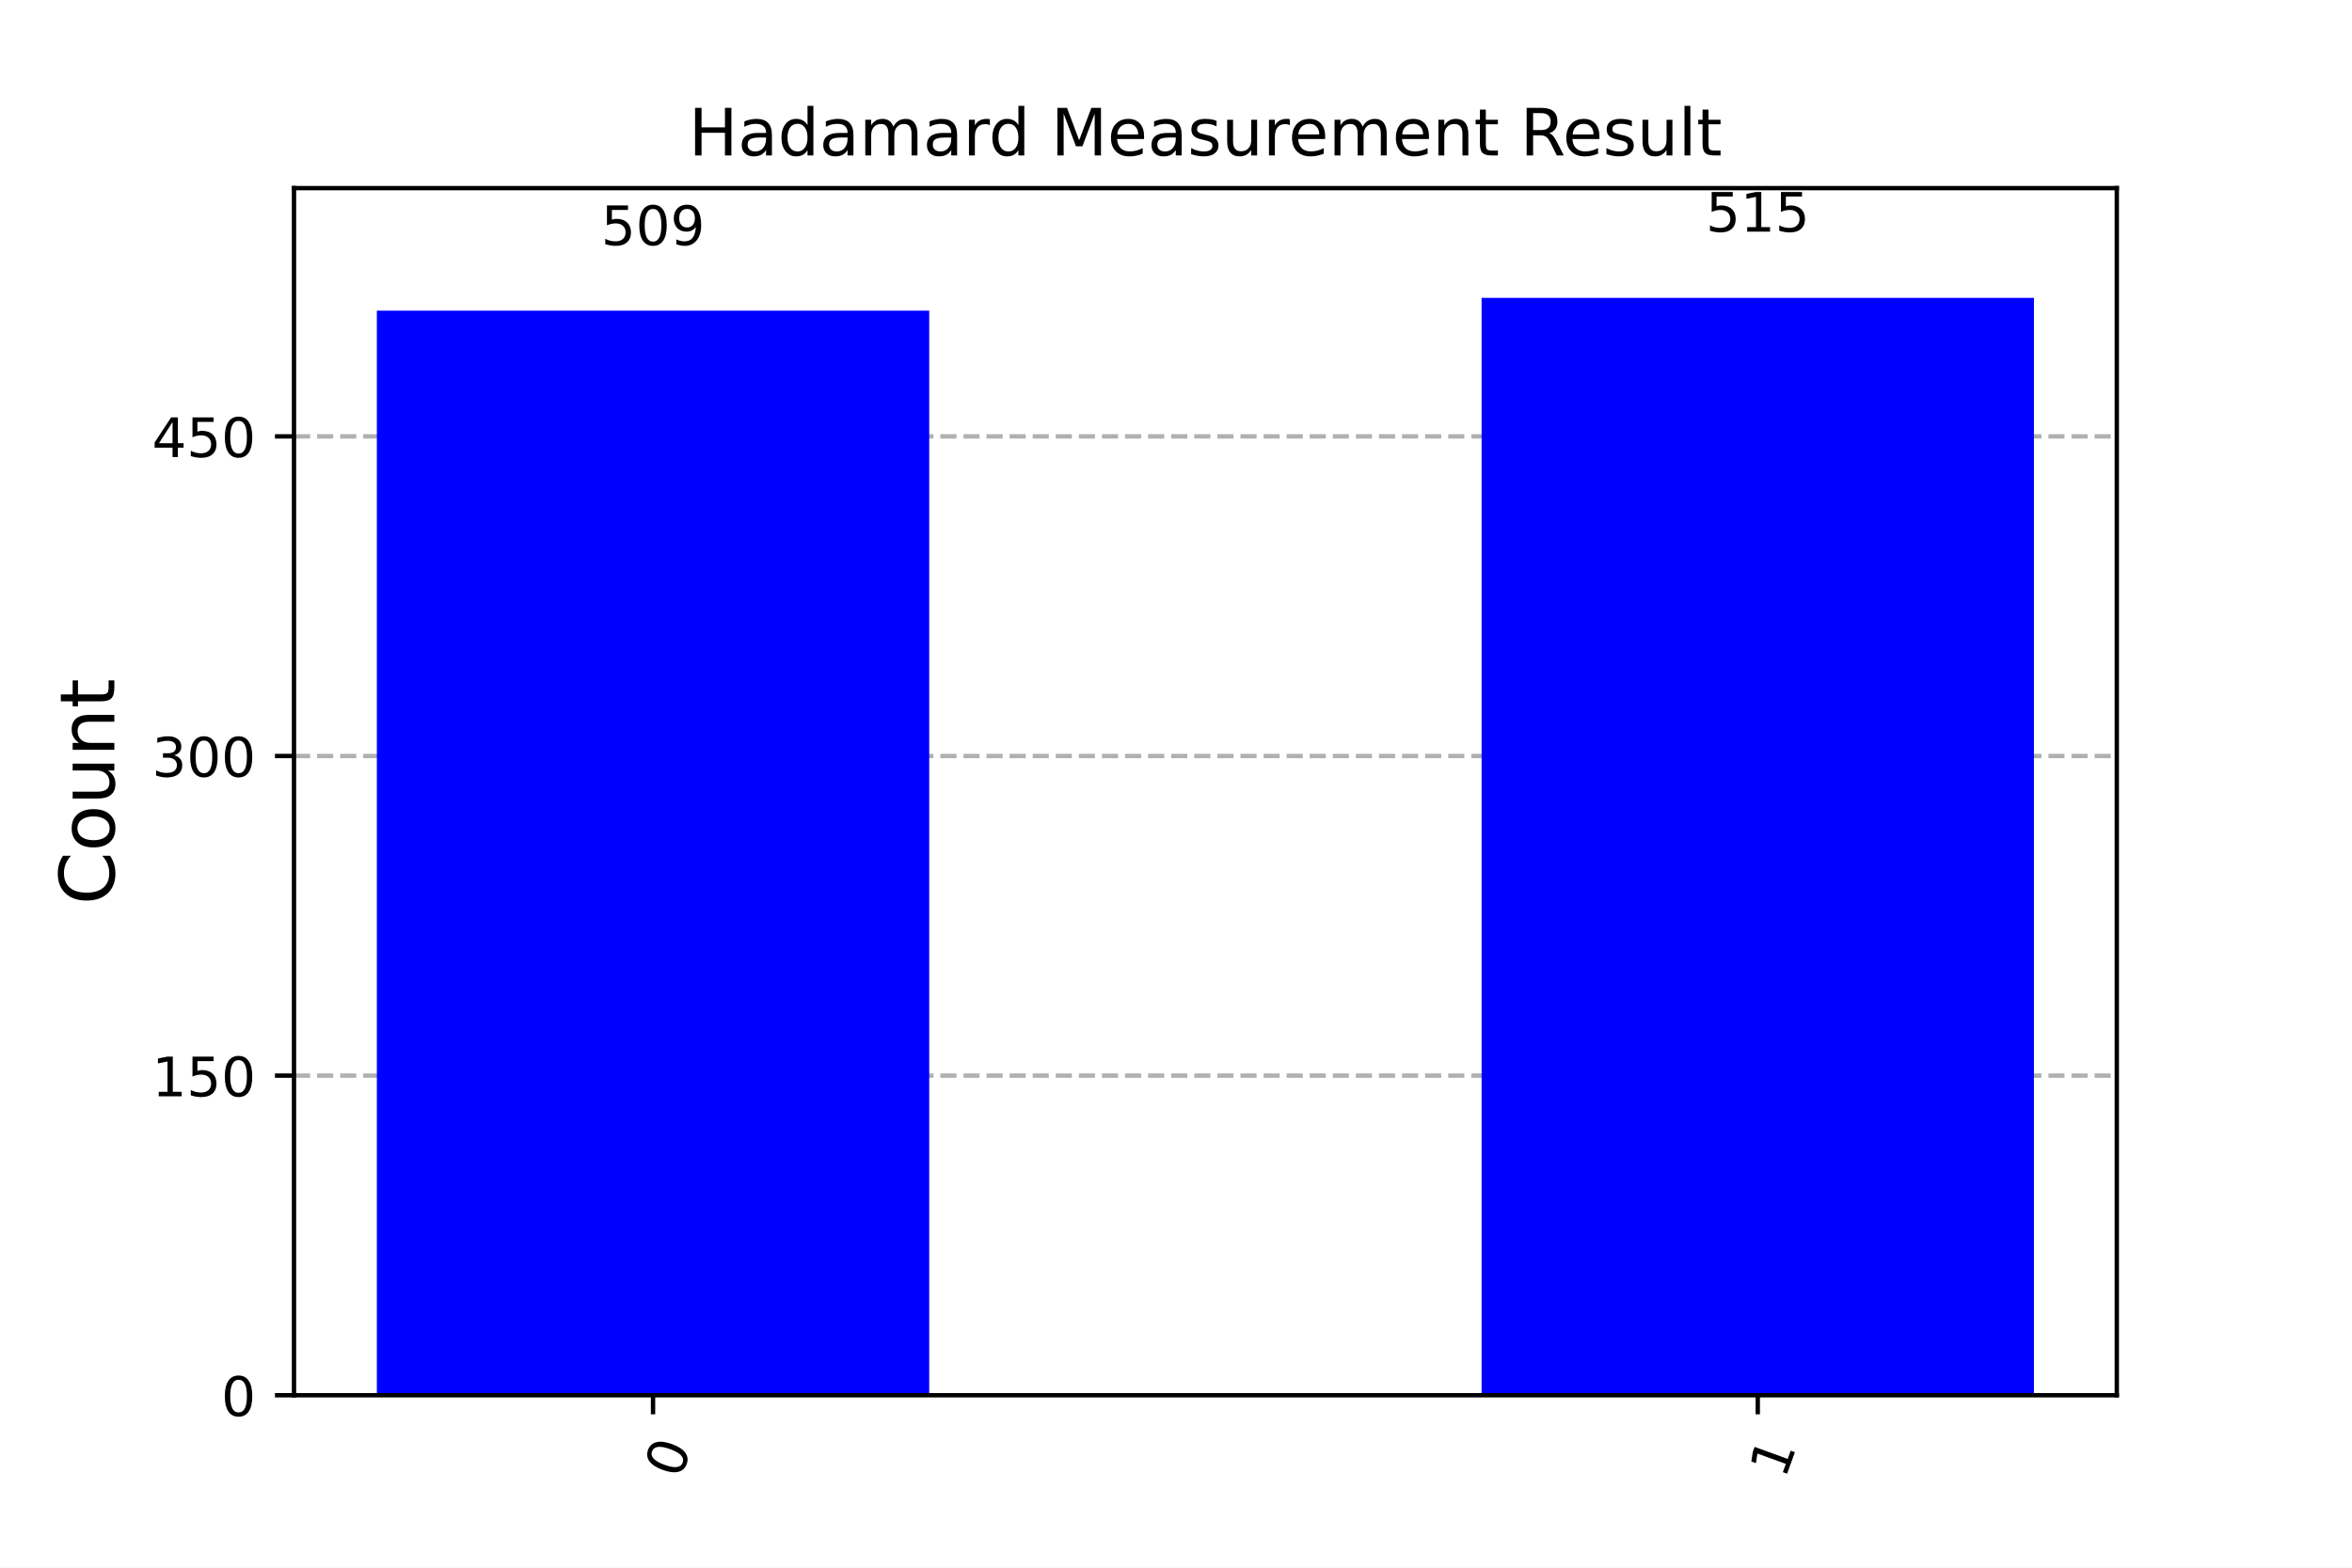
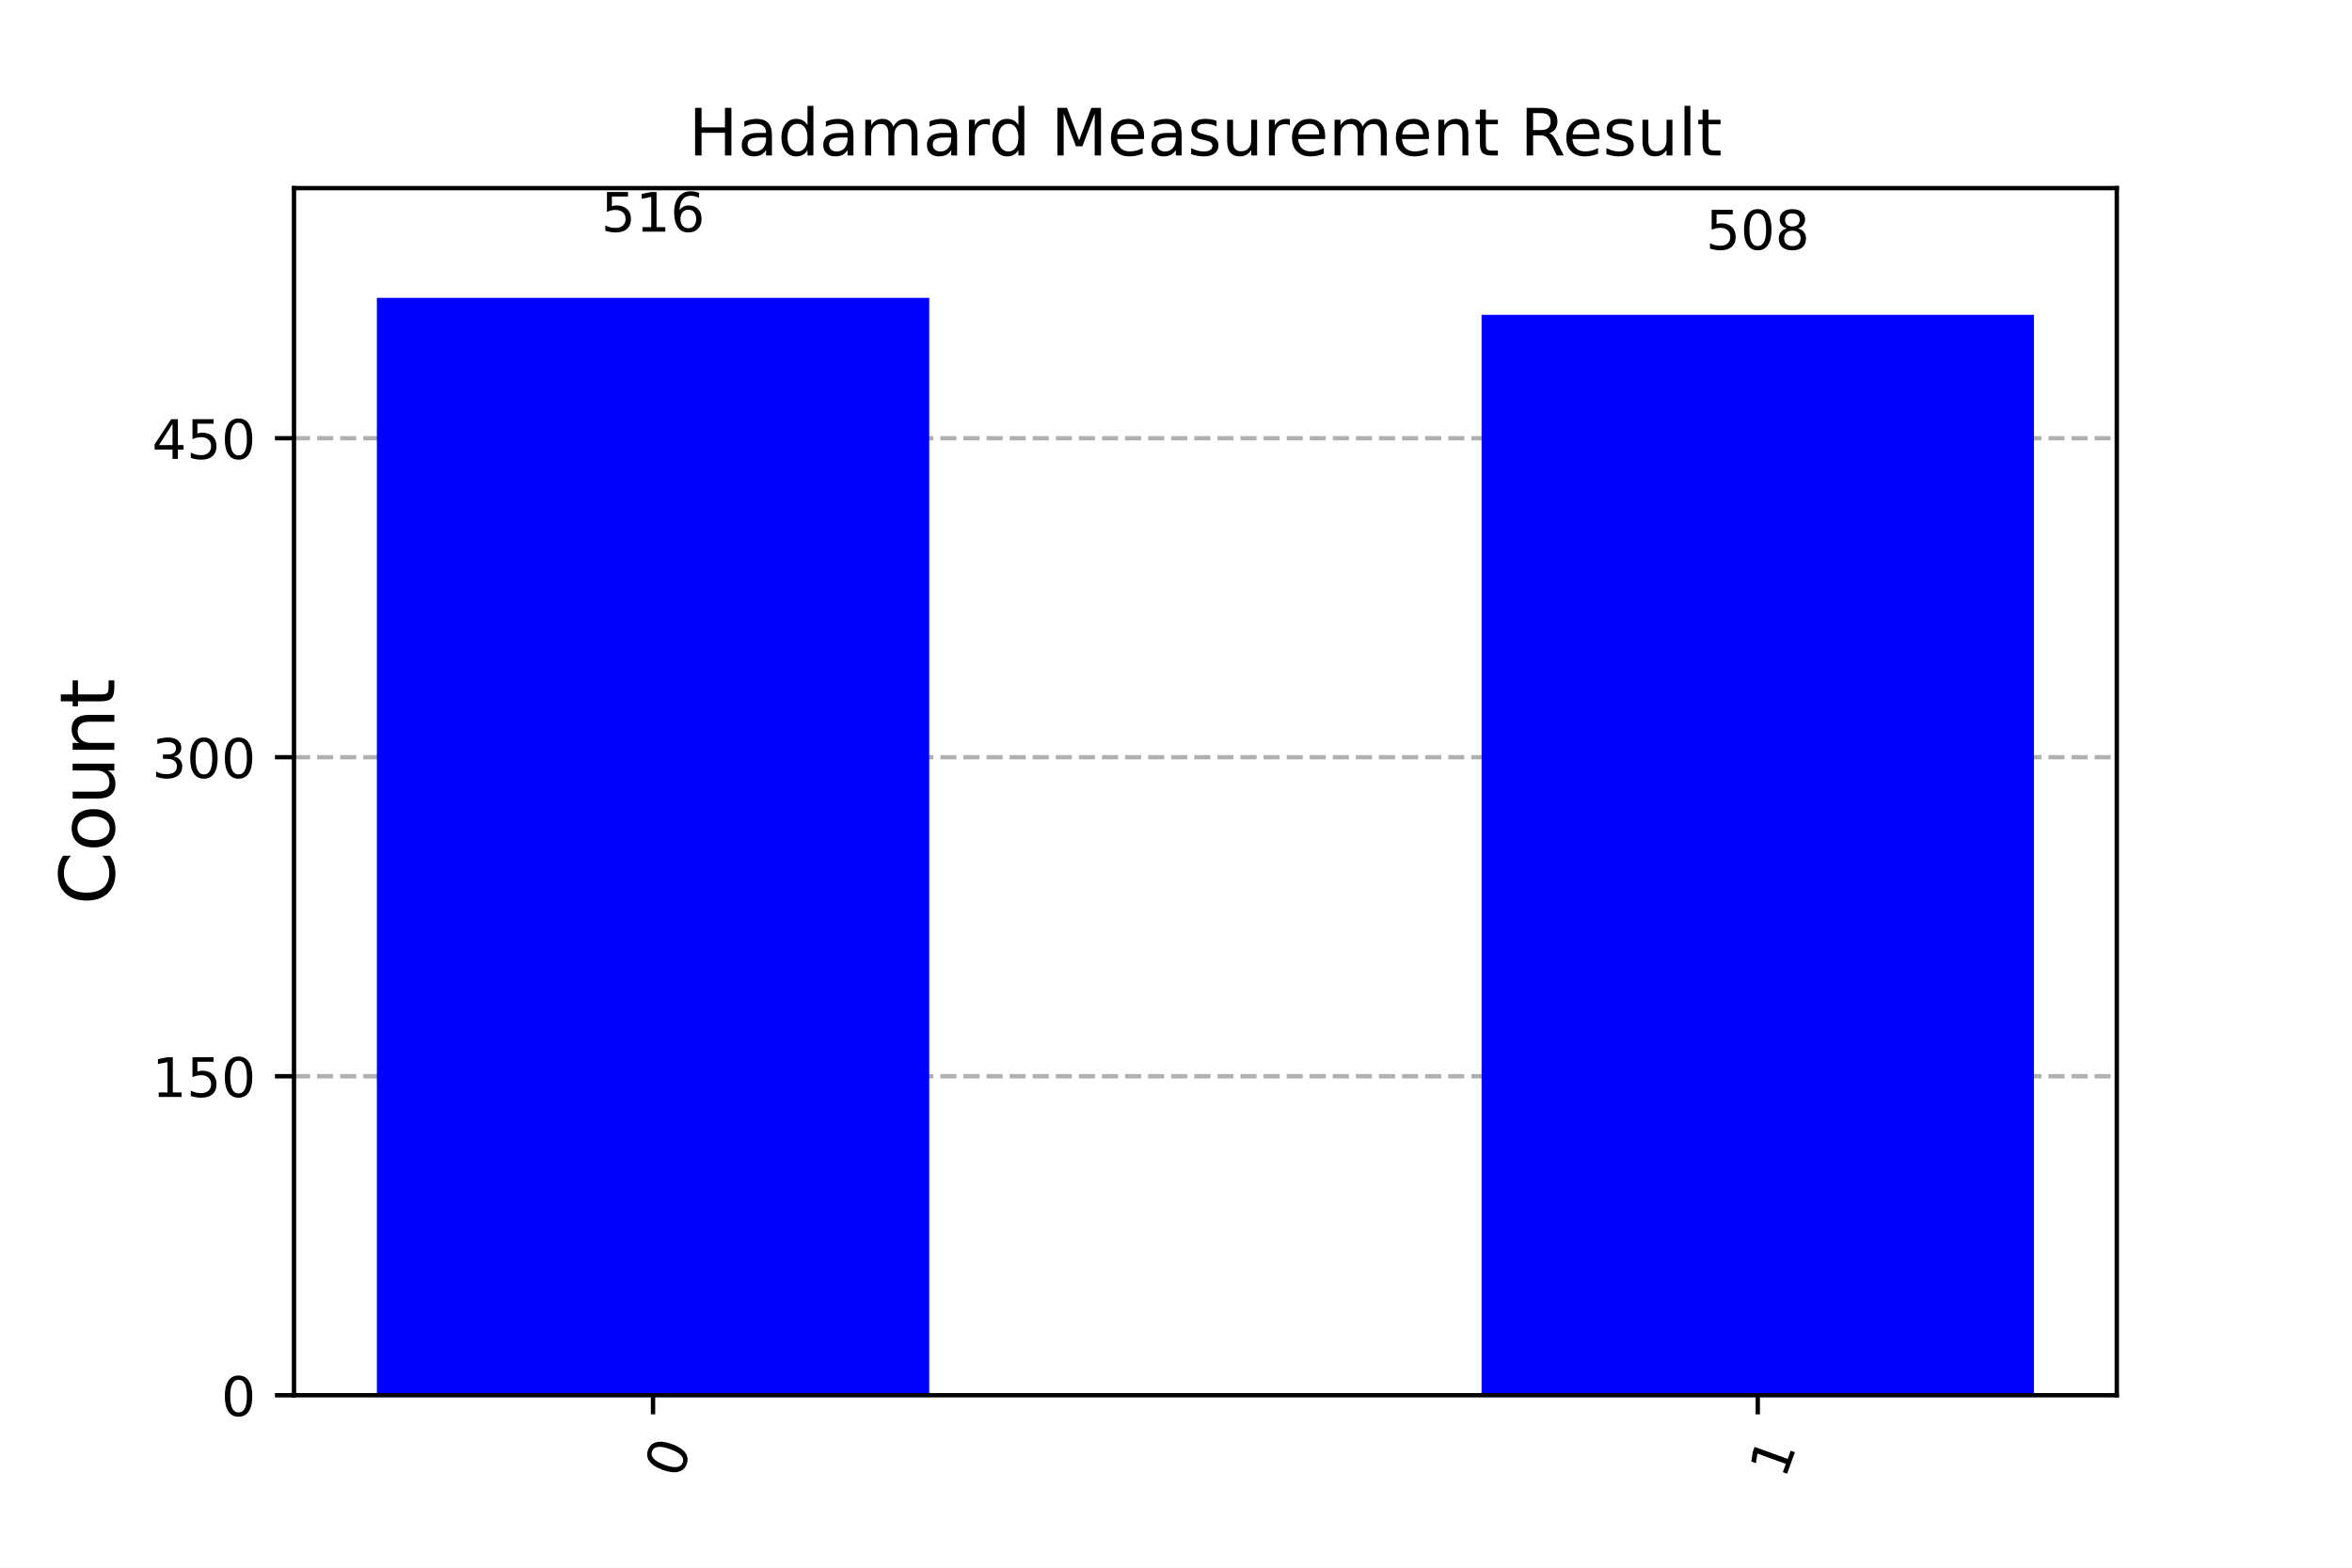
<svg xmlns="http://www.w3.org/2000/svg" xmlns:xlink="http://www.w3.org/1999/xlink" width="432pt" height="288pt" viewBox="0 0 432 288" version="1.1">
  <defs>
    <style type="text/css">*{stroke-linejoin: round; stroke-linecap: butt}</style>
  </defs>
  <g id="figure_1">
    <g id="patch_1">
      <path d="M 0 288  L 432 288  L 432 0  L 0 0  z " style="fill: #ffffff" />
    </g>
    <g id="axes_1">
      <g id="patch_2">
        <path d="M 54 256.32  L 388.8 256.32  L 388.8 34.56  L 54 34.56  z " style="fill: #ffffff" />
      </g>
      <g id="matplotlib.axis_1">
        <g id="xtick_1">
          <g id="line2d_1">
            <defs>
-               <path id="m529c963a60" d="M 0 0  L 0 3.5  " style="stroke: #000000; stroke-width: 0.8" />
+               <path id="me0995f38cc" d="M 0 0  L 0 3.5  " style="stroke: #000000; stroke-width: 0.8" />
            </defs>
            <g>
-               <use xlink:href="#m529c963a60" x="119.945" y="256.32" style="stroke: #000000; stroke-width: 0.8" />
+               <use xlink:href="#me0995f38cc" x="119.945" y="256.32" style="stroke: #000000; stroke-width: 0.8" />
            </g>
          </g>
          <g id="text_1">
            <g transform="translate(124.9095 271.8976) rotate(-70) scale(0.1 -0.1)">
              <defs>
                <path id="DejaVuSans-30" d="M 2034 4250  Q 1547 4250 1301 3770  Q 1056 3291 1056 2328  Q 1056 1369 1301 889  Q 1547 409 2034 409  Q 2525 409 2770 889  Q 3016 1369 3016 2328  Q 3016 3291 2770 3770  Q 2525 4250 2034 4250  z M 2034 4750  Q 2819 4750 3233 4129  Q 3647 3509 3647 2328  Q 3647 1150 3233 529  Q 2819 -91 2034 -91  Q 1250 -91 836 529  Q 422 1150 422 2328  Q 422 3509 836 4129  Q 1250 4750 2034 4750  z " transform="scale(0.015625)" />
              </defs>
              <use xlink:href="#DejaVuSans-30" />
            </g>
          </g>
        </g>
        <g id="xtick_2">
          <g id="line2d_2">
            <g>
-               <use xlink:href="#m529c963a60" x="322.855" y="256.32" style="stroke: #000000; stroke-width: 0.8" />
+               <use xlink:href="#me0995f38cc" x="322.855" y="256.32" style="stroke: #000000; stroke-width: 0.8" />
            </g>
          </g>
          <g id="text_2">
            <g transform="translate(327.8186 271.8976) rotate(-70) scale(0.1 -0.1)">
              <defs>
                <path id="DejaVuSans-31" d="M 794 531  L 1825 531  L 1825 4091  L 703 3866  L 703 4441  L 1819 4666  L 2450 4666  L 2450 531  L 3481 531  L 3481 0  L 794 0  L 794 531  z " transform="scale(0.015625)" />
              </defs>
              <use xlink:href="#DejaVuSans-31" />
            </g>
          </g>
        </g>
      </g>
      <g id="matplotlib.axis_2">
        <g id="ytick_1">
          <g id="line2d_3">
-             <path d="M 54 256.32  L 388.8 256.32  " clip-path="url(#pb977dd75c3)" style="fill: none; stroke-dasharray: 2.96,1.28; stroke-dashoffset: 0; stroke: #b0b0b0; stroke-width: 0.8" />
+             <path d="M 54 256.32  L 388.8 256.32  " clip-path="url(#p04422d5741)" style="fill: none; stroke-dasharray: 2.96,1.28; stroke-dashoffset: 0; stroke: #b0b0b0; stroke-width: 0.8" />
          </g>
          <g id="line2d_4">
            <defs>
-               <path id="mc5a51753de" d="M 0 0  L -3.5 0  " style="stroke: #000000; stroke-width: 0.8" />
+               <path id="ma1aea6400e" d="M 0 0  L -3.5 0  " style="stroke: #000000; stroke-width: 0.8" />
            </defs>
            <g>
-               <use xlink:href="#mc5a51753de" x="54" y="256.32" style="stroke: #000000; stroke-width: 0.8" />
+               <use xlink:href="#ma1aea6400e" x="54" y="256.32" style="stroke: #000000; stroke-width: 0.8" />
            </g>
          </g>
          <g id="text_3">
            <g transform="translate(40.6375 260.1192) scale(0.1 -0.1)">
              <use xlink:href="#DejaVuSans-30" />
            </g>
          </g>
        </g>
        <g id="ytick_2">
          <g id="line2d_5">
-             <path d="M 54 197.602  L 388.8 197.602  " clip-path="url(#pb977dd75c3)" style="fill: none; stroke-dasharray: 2.96,1.28; stroke-dashoffset: 0; stroke: #b0b0b0; stroke-width: 0.8" />
+             <path d="M 54 197.715  L 388.8 197.715  " clip-path="url(#p04422d5741)" style="fill: none; stroke-dasharray: 2.96,1.28; stroke-dashoffset: 0; stroke: #b0b0b0; stroke-width: 0.8" />
          </g>
          <g id="line2d_6">
            <g>
-               <use xlink:href="#mc5a51753de" x="54" y="197.602" style="stroke: #000000; stroke-width: 0.8" />
+               <use xlink:href="#ma1aea6400e" x="54" y="197.715" style="stroke: #000000; stroke-width: 0.8" />
            </g>
          </g>
          <g id="text_4">
-             <g transform="translate(27.9125 201.4008) scale(0.1 -0.1)">
+             <g transform="translate(27.9125 201.5146) scale(0.1 -0.1)">
              <defs>
                <path id="DejaVuSans-35" d="M 691 4666  L 3169 4666  L 3169 4134  L 1269 4134  L 1269 2991  Q 1406 3038 1543 3061  Q 1681 3084 1819 3084  Q 2600 3084 3056 2656  Q 3513 2228 3513 1497  Q 3513 744 3044 326  Q 2575 -91 1722 -91  Q 1428 -91 1123 -41  Q 819 9 494 109  L 494 744  Q 775 591 1075 516  Q 1375 441 1709 441  Q 2250 441 2565 725  Q 2881 1009 2881 1497  Q 2881 1984 2565 2268  Q 2250 2553 1709 2553  Q 1456 2553 1204 2497  Q 953 2441 691 2322  L 691 4666  z " transform="scale(0.015625)" />
              </defs>
              <use xlink:href="#DejaVuSans-31" />
              <use xlink:href="#DejaVuSans-35" transform="translate(63.62305 0)" />
              <use xlink:href="#DejaVuSans-30" transform="translate(127.2461 0)" />
            </g>
          </g>
        </g>
        <g id="ytick_3">
          <g id="line2d_7">
-             <path d="M 54 138.883  L 388.8 138.883  " clip-path="url(#pb977dd75c3)" style="fill: none; stroke-dasharray: 2.96,1.28; stroke-dashoffset: 0; stroke: #b0b0b0; stroke-width: 0.8" />
+             <path d="M 54 139.111  L 388.8 139.111  " clip-path="url(#p04422d5741)" style="fill: none; stroke-dasharray: 2.96,1.28; stroke-dashoffset: 0; stroke: #b0b0b0; stroke-width: 0.8" />
          </g>
          <g id="line2d_8">
            <g>
-               <use xlink:href="#mc5a51753de" x="54" y="138.883" style="stroke: #000000; stroke-width: 0.8" />
+               <use xlink:href="#ma1aea6400e" x="54" y="139.111" style="stroke: #000000; stroke-width: 0.8" />
            </g>
          </g>
          <g id="text_5">
-             <g transform="translate(27.9125 142.6823) scale(0.1 -0.1)">
+             <g transform="translate(27.9125 142.9099) scale(0.1 -0.1)">
              <defs>
                <path id="DejaVuSans-33" d="M 2597 2516  Q 3050 2419 3304 2112  Q 3559 1806 3559 1356  Q 3559 666 3084 287  Q 2609 -91 1734 -91  Q 1441 -91 1130 -33  Q 819 25 488 141  L 488 750  Q 750 597 1062 519  Q 1375 441 1716 441  Q 2309 441 2620 675  Q 2931 909 2931 1356  Q 2931 1769 2642 2001  Q 2353 2234 1838 2234  L 1294 2234  L 1294 2753  L 1863 2753  Q 2328 2753 2575 2939  Q 2822 3125 2822 3475  Q 2822 3834 2567 4026  Q 2313 4219 1838 4219  Q 1578 4219 1281 4162  Q 984 4106 628 3988  L 628 4550  Q 988 4650 1302 4700  Q 1616 4750 1894 4750  Q 2613 4750 3031 4423  Q 3450 4097 3450 3541  Q 3450 3153 3228 2886  Q 3006 2619 2597 2516  z " transform="scale(0.015625)" />
              </defs>
              <use xlink:href="#DejaVuSans-33" />
              <use xlink:href="#DejaVuSans-30" transform="translate(63.62305 0)" />
              <use xlink:href="#DejaVuSans-30" transform="translate(127.2461 0)" />
            </g>
          </g>
        </g>
        <g id="ytick_4">
          <g id="line2d_9">
-             <path d="M 54 80.165  L 388.8 80.165  " clip-path="url(#pb977dd75c3)" style="fill: none; stroke-dasharray: 2.96,1.28; stroke-dashoffset: 0; stroke: #b0b0b0; stroke-width: 0.8" />
+             <path d="M 54 80.506  L 388.8 80.506  " clip-path="url(#p04422d5741)" style="fill: none; stroke-dasharray: 2.96,1.28; stroke-dashoffset: 0; stroke: #b0b0b0; stroke-width: 0.8" />
          </g>
          <g id="line2d_10">
            <g>
-               <use xlink:href="#mc5a51753de" x="54" y="80.165" style="stroke: #000000; stroke-width: 0.8" />
+               <use xlink:href="#ma1aea6400e" x="54" y="80.506" style="stroke: #000000; stroke-width: 0.8" />
            </g>
          </g>
          <g id="text_6">
-             <g transform="translate(27.9125 83.96388) scale(0.1 -0.1)">
+             <g transform="translate(27.9125 84.30527) scale(0.1 -0.1)">
              <defs>
                <path id="DejaVuSans-34" d="M 2419 4116  L 825 1625  L 2419 1625  L 2419 4116  z M 2253 4666  L 3047 4666  L 3047 1625  L 3713 1625  L 3713 1100  L 3047 1100  L 3047 0  L 2419 0  L 2419 1100  L 313 1100  L 313 1709  L 2253 4666  z " transform="scale(0.015625)" />
              </defs>
              <use xlink:href="#DejaVuSans-34" />
              <use xlink:href="#DejaVuSans-35" transform="translate(63.62305 0)" />
              <use xlink:href="#DejaVuSans-30" transform="translate(127.2461 0)" />
            </g>
          </g>
        </g>
        <g id="text_7">
          <g transform="translate(21.00094 166.2278) rotate(-90) scale(0.14 -0.14)">
            <defs>
              <path id="DejaVuSans-43" d="M 4122 4306  L 4122 3641  Q 3803 3938 3442 4084  Q 3081 4231 2675 4231  Q 1875 4231 1450 3742  Q 1025 3253 1025 2328  Q 1025 1406 1450 917  Q 1875 428 2675 428  Q 3081 428 3442 575  Q 3803 722 4122 1019  L 4122 359  Q 3791 134 3420 21  Q 3050 -91 2638 -91  Q 1578 -91 968 557  Q 359 1206 359 2328  Q 359 3453 968 4101  Q 1578 4750 2638 4750  Q 3056 4750 3426 4639  Q 3797 4528 4122 4306  z " transform="scale(0.015625)" />
              <path id="DejaVuSans-6f" d="M 1959 3097  Q 1497 3097 1228 2736  Q 959 2375 959 1747  Q 959 1119 1226 758  Q 1494 397 1959 397  Q 2419 397 2687 759  Q 2956 1122 2956 1747  Q 2956 2369 2687 2733  Q 2419 3097 1959 3097  z M 1959 3584  Q 2709 3584 3137 3096  Q 3566 2609 3566 1747  Q 3566 888 3137 398  Q 2709 -91 1959 -91  Q 1206 -91 779 398  Q 353 888 353 1747  Q 353 2609 779 3096  Q 1206 3584 1959 3584  z " transform="scale(0.015625)" />
              <path id="DejaVuSans-75" d="M 544 1381  L 544 3500  L 1119 3500  L 1119 1403  Q 1119 906 1312 657  Q 1506 409 1894 409  Q 2359 409 2629 706  Q 2900 1003 2900 1516  L 2900 3500  L 3475 3500  L 3475 0  L 2900 0  L 2900 538  Q 2691 219 2414 64  Q 2138 -91 1772 -91  Q 1169 -91 856 284  Q 544 659 544 1381  z M 1991 3584  L 1991 3584  z " transform="scale(0.015625)" />
              <path id="DejaVuSans-6e" d="M 3513 2113  L 3513 0  L 2938 0  L 2938 2094  Q 2938 2591 2744 2837  Q 2550 3084 2163 3084  Q 1697 3084 1428 2787  Q 1159 2491 1159 1978  L 1159 0  L 581 0  L 581 3500  L 1159 3500  L 1159 2956  Q 1366 3272 1645 3428  Q 1925 3584 2291 3584  Q 2894 3584 3203 3211  Q 3513 2838 3513 2113  z " transform="scale(0.015625)" />
              <path id="DejaVuSans-74" d="M 1172 4494  L 1172 3500  L 2356 3500  L 2356 3053  L 1172 3053  L 1172 1153  Q 1172 725 1289 603  Q 1406 481 1766 481  L 2356 481  L 2356 0  L 1766 0  Q 1100 0 847 248  Q 594 497 594 1153  L 594 3053  L 172 3053  L 172 3500  L 594 3500  L 594 4494  L 1172 4494  z " transform="scale(0.015625)" />
            </defs>
            <use xlink:href="#DejaVuSans-43" />
            <use xlink:href="#DejaVuSans-6f" transform="translate(69.82422 0)" />
            <use xlink:href="#DejaVuSans-75" transform="translate(131.0059 0)" />
            <use xlink:href="#DejaVuSans-6e" transform="translate(194.3848 0)" />
            <use xlink:href="#DejaVuSans-74" transform="translate(257.7637 0)" />
          </g>
        </g>
      </g>
      <g id="patch_3">
-         <path d="M 69.218 256.32  L 170.673 256.32  L 170.673 57.069  L 69.218 57.069  z " clip-path="url(#pb977dd75c3)" style="fill: #0000ff" />
+         <path d="M 69.218 256.32  L 170.673 256.32  L 170.673 54.72  L 69.218 54.72  z " clip-path="url(#p04422d5741)" style="fill: #0000ff" />
      </g>
      <g id="patch_4">
-         <path d="M 272.127 256.32  L 373.582 256.32  L 373.582 54.72  L 272.127 54.72  z " clip-path="url(#pb977dd75c3)" style="fill: #0000ff" />
+         <path d="M 272.127 256.32  L 373.582 256.32  L 373.582 57.846  L 272.127 57.846  z " clip-path="url(#p04422d5741)" style="fill: #0000ff" />
      </g>
      <g id="patch_5">
        <path d="M 54 256.32  L 54 34.56  " style="fill: none; stroke: #000000; stroke-width: 0.8; stroke-linejoin: miter; stroke-linecap: square" />
      </g>
      <g id="patch_6">
        <path d="M 388.8 256.32  L 388.8 34.56  " style="fill: none; stroke: #000000; stroke-width: 0.8; stroke-linejoin: miter; stroke-linecap: square" />
      </g>
      <g id="patch_7">
        <path d="M 54 256.32  L 388.8 256.32  " style="fill: none; stroke: #000000; stroke-width: 0.8; stroke-linejoin: miter; stroke-linecap: square" />
      </g>
      <g id="patch_8">
        <path d="M 54 34.56  L 388.8 34.56  " style="fill: none; stroke: #000000; stroke-width: 0.8; stroke-linejoin: miter; stroke-linecap: square" />
      </g>
      <g id="text_8">
-         <g transform="translate(110.4017 45.02649) scale(0.1 -0.1)">
+         <g transform="translate(110.4017 42.56031) scale(0.1 -0.1)">
          <defs>
-             <path id="DejaVuSans-39" d="M 703 97  L 703 672  Q 941 559 1184 500  Q 1428 441 1663 441  Q 2288 441 2617 861  Q 2947 1281 2994 2138  Q 2813 1869 2534 1725  Q 2256 1581 1919 1581  Q 1219 1581 811 2004  Q 403 2428 403 3163  Q 403 3881 828 4315  Q 1253 4750 1959 4750  Q 2769 4750 3195 4129  Q 3622 3509 3622 2328  Q 3622 1225 3098 567  Q 2575 -91 1691 -91  Q 1453 -91 1209 -44  Q 966 3 703 97  z M 1959 2075  Q 2384 2075 2632 2365  Q 2881 2656 2881 3163  Q 2881 3666 2632 3958  Q 2384 4250 1959 4250  Q 1534 4250 1286 3958  Q 1038 3666 1038 3163  Q 1038 2656 1286 2365  Q 1534 2075 1959 2075  z " transform="scale(0.015625)" />
+             <path id="DejaVuSans-36" d="M 2113 2584  Q 1688 2584 1439 2293  Q 1191 2003 1191 1497  Q 1191 994 1439 701  Q 1688 409 2113 409  Q 2538 409 2786 701  Q 3034 994 3034 1497  Q 3034 2003 2786 2293  Q 2538 2584 2113 2584  z M 3366 4563  L 3366 3988  Q 3128 4100 2886 4159  Q 2644 4219 2406 4219  Q 1781 4219 1451 3797  Q 1122 3375 1075 2522  Q 1259 2794 1537 2939  Q 1816 3084 2150 3084  Q 2853 3084 3261 2657  Q 3669 2231 3669 1497  Q 3669 778 3244 343  Q 2819 -91 2113 -91  Q 1303 -91 875 529  Q 447 1150 447 2328  Q 447 3434 972 4092  Q 1497 4750 2381 4750  Q 2619 4750 2861 4703  Q 3103 4656 3366 4563  z " transform="scale(0.015625)" />
+           </defs>
+           <use xlink:href="#DejaVuSans-35" />
+           <use xlink:href="#DejaVuSans-31" transform="translate(63.62305 0)" />
+           <use xlink:href="#DejaVuSans-36" transform="translate(127.2461 0)" />
+         </g>
+       </g>
+       <g id="text_9">
+         <g transform="translate(313.3108 45.84217) scale(0.1 -0.1)">
+           <defs>
+             <path id="DejaVuSans-38" d="M 2034 2216  Q 1584 2216 1326 1975  Q 1069 1734 1069 1313  Q 1069 891 1326 650  Q 1584 409 2034 409  Q 2484 409 2743 651  Q 3003 894 3003 1313  Q 3003 1734 2745 1975  Q 2488 2216 2034 2216  z M 1403 2484  Q 997 2584 770 2862  Q 544 3141 544 3541  Q 544 4100 942 4425  Q 1341 4750 2034 4750  Q 2731 4750 3128 4425  Q 3525 4100 3525 3541  Q 3525 3141 3298 2862  Q 3072 2584 2669 2484  Q 3125 2378 3379 2068  Q 3634 1759 3634 1313  Q 3634 634 3220 271  Q 2806 -91 2034 -91  Q 1263 -91 848 271  Q 434 634 434 1313  Q 434 1759 690 2068  Q 947 2378 1403 2484  z M 1172 3481  Q 1172 3119 1398 2916  Q 1625 2713 2034 2713  Q 2441 2713 2670 2916  Q 2900 3119 2900 3481  Q 2900 3844 2670 4047  Q 2441 4250 2034 4250  Q 1625 4250 1398 4047  Q 1172 3844 1172 3481  z " transform="scale(0.015625)" />
          </defs>
          <use xlink:href="#DejaVuSans-35" />
          <use xlink:href="#DejaVuSans-30" transform="translate(63.62305 0)" />
-           <use xlink:href="#DejaVuSans-39" transform="translate(127.2461 0)" />
-         </g>
-       </g>
-       <g id="text_9">
-         <g transform="translate(313.3108 42.56031) scale(0.1 -0.1)">
-           <use xlink:href="#DejaVuSans-35" />
-           <use xlink:href="#DejaVuSans-31" transform="translate(63.62305 0)" />
-           <use xlink:href="#DejaVuSans-35" transform="translate(127.2461 0)" />
+           <use xlink:href="#DejaVuSans-38" transform="translate(127.2461 0)" />
        </g>
      </g>
      <g id="text_10">
        <g transform="translate(126.4931 28.56) scale(0.12 -0.12)">
          <defs>
            <path id="DejaVuSans-48" d="M 628 4666  L 1259 4666  L 1259 2753  L 3553 2753  L 3553 4666  L 4184 4666  L 4184 0  L 3553 0  L 3553 2222  L 1259 2222  L 1259 0  L 628 0  L 628 4666  z " transform="scale(0.015625)" />
            <path id="DejaVuSans-61" d="M 2194 1759  Q 1497 1759 1228 1600  Q 959 1441 959 1056  Q 959 750 1161 570  Q 1363 391 1709 391  Q 2188 391 2477 730  Q 2766 1069 2766 1631  L 2766 1759  L 2194 1759  z M 3341 1997  L 3341 0  L 2766 0  L 2766 531  Q 2569 213 2275 61  Q 1981 -91 1556 -91  Q 1019 -91 701 211  Q 384 513 384 1019  Q 384 1609 779 1909  Q 1175 2209 1959 2209  L 2766 2209  L 2766 2266  Q 2766 2663 2505 2880  Q 2244 3097 1772 3097  Q 1472 3097 1187 3025  Q 903 2953 641 2809  L 641 3341  Q 956 3463 1253 3523  Q 1550 3584 1831 3584  Q 2591 3584 2966 3190  Q 3341 2797 3341 1997  z " transform="scale(0.015625)" />
            <path id="DejaVuSans-64" d="M 2906 2969  L 2906 4863  L 3481 4863  L 3481 0  L 2906 0  L 2906 525  Q 2725 213 2448 61  Q 2172 -91 1784 -91  Q 1150 -91 751 415  Q 353 922 353 1747  Q 353 2572 751 3078  Q 1150 3584 1784 3584  Q 2172 3584 2448 3432  Q 2725 3281 2906 2969  z M 947 1747  Q 947 1113 1208 752  Q 1469 391 1925 391  Q 2381 391 2643 752  Q 2906 1113 2906 1747  Q 2906 2381 2643 2742  Q 2381 3103 1925 3103  Q 1469 3103 1208 2742  Q 947 2381 947 1747  z " transform="scale(0.015625)" />
            <path id="DejaVuSans-6d" d="M 3328 2828  Q 3544 3216 3844 3400  Q 4144 3584 4550 3584  Q 5097 3584 5394 3201  Q 5691 2819 5691 2113  L 5691 0  L 5113 0  L 5113 2094  Q 5113 2597 4934 2840  Q 4756 3084 4391 3084  Q 3944 3084 3684 2787  Q 3425 2491 3425 1978  L 3425 0  L 2847 0  L 2847 2094  Q 2847 2600 2669 2842  Q 2491 3084 2119 3084  Q 1678 3084 1418 2786  Q 1159 2488 1159 1978  L 1159 0  L 581 0  L 581 3500  L 1159 3500  L 1159 2956  Q 1356 3278 1631 3431  Q 1906 3584 2284 3584  Q 2666 3584 2933 3390  Q 3200 3197 3328 2828  z " transform="scale(0.015625)" />
            <path id="DejaVuSans-72" d="M 2631 2963  Q 2534 3019 2420 3045  Q 2306 3072 2169 3072  Q 1681 3072 1420 2755  Q 1159 2438 1159 1844  L 1159 0  L 581 0  L 581 3500  L 1159 3500  L 1159 2956  Q 1341 3275 1631 3429  Q 1922 3584 2338 3584  Q 2397 3584 2469 3576  Q 2541 3569 2628 3553  L 2631 2963  z " transform="scale(0.015625)" />
            <path id="DejaVuSans-20" transform="scale(0.015625)" />
            <path id="DejaVuSans-4d" d="M 628 4666  L 1569 4666  L 2759 1491  L 3956 4666  L 4897 4666  L 4897 0  L 4281 0  L 4281 4097  L 3078 897  L 2444 897  L 1241 4097  L 1241 0  L 628 0  L 628 4666  z " transform="scale(0.015625)" />
            <path id="DejaVuSans-65" d="M 3597 1894  L 3597 1613  L 953 1613  Q 991 1019 1311 708  Q 1631 397 2203 397  Q 2534 397 2845 478  Q 3156 559 3463 722  L 3463 178  Q 3153 47 2828 -22  Q 2503 -91 2169 -91  Q 1331 -91 842 396  Q 353 884 353 1716  Q 353 2575 817 3079  Q 1281 3584 2069 3584  Q 2775 3584 3186 3129  Q 3597 2675 3597 1894  z M 3022 2063  Q 3016 2534 2758 2815  Q 2500 3097 2075 3097  Q 1594 3097 1305 2825  Q 1016 2553 972 2059  L 3022 2063  z " transform="scale(0.015625)" />
            <path id="DejaVuSans-73" d="M 2834 3397  L 2834 2853  Q 2591 2978 2328 3040  Q 2066 3103 1784 3103  Q 1356 3103 1142 2972  Q 928 2841 928 2578  Q 928 2378 1081 2264  Q 1234 2150 1697 2047  L 1894 2003  Q 2506 1872 2764 1633  Q 3022 1394 3022 966  Q 3022 478 2636 193  Q 2250 -91 1575 -91  Q 1294 -91 989 -36  Q 684 19 347 128  L 347 722  Q 666 556 975 473  Q 1284 391 1588 391  Q 1994 391 2212 530  Q 2431 669 2431 922  Q 2431 1156 2273 1281  Q 2116 1406 1581 1522  L 1381 1569  Q 847 1681 609 1914  Q 372 2147 372 2553  Q 372 3047 722 3315  Q 1072 3584 1716 3584  Q 2034 3584 2315 3537  Q 2597 3491 2834 3397  z " transform="scale(0.015625)" />
            <path id="DejaVuSans-52" d="M 2841 2188  Q 3044 2119 3236 1894  Q 3428 1669 3622 1275  L 4263 0  L 3584 0  L 2988 1197  Q 2756 1666 2539 1819  Q 2322 1972 1947 1972  L 1259 1972  L 1259 0  L 628 0  L 628 4666  L 2053 4666  Q 2853 4666 3247 4331  Q 3641 3997 3641 3322  Q 3641 2881 3436 2590  Q 3231 2300 2841 2188  z M 1259 4147  L 1259 2491  L 2053 2491  Q 2509 2491 2742 2702  Q 2975 2913 2975 3322  Q 2975 3731 2742 3939  Q 2509 4147 2053 4147  L 1259 4147  z " transform="scale(0.015625)" />
            <path id="DejaVuSans-6c" d="M 603 4863  L 1178 4863  L 1178 0  L 603 0  L 603 4863  z " transform="scale(0.015625)" />
          </defs>
          <use xlink:href="#DejaVuSans-48" />
          <use xlink:href="#DejaVuSans-61" transform="translate(75.19531 0)" />
          <use xlink:href="#DejaVuSans-64" transform="translate(136.4746 0)" />
          <use xlink:href="#DejaVuSans-61" transform="translate(199.9512 0)" />
          <use xlink:href="#DejaVuSans-6d" transform="translate(261.2305 0)" />
          <use xlink:href="#DejaVuSans-61" transform="translate(358.6426 0)" />
          <use xlink:href="#DejaVuSans-72" transform="translate(419.9219 0)" />
          <use xlink:href="#DejaVuSans-64" transform="translate(459.2852 0)" />
          <use xlink:href="#DejaVuSans-20" transform="translate(522.7617 0)" />
          <use xlink:href="#DejaVuSans-4d" transform="translate(554.5488 0)" />
          <use xlink:href="#DejaVuSans-65" transform="translate(640.8281 0)" />
          <use xlink:href="#DejaVuSans-61" transform="translate(702.3516 0)" />
          <use xlink:href="#DejaVuSans-73" transform="translate(763.6309 0)" />
          <use xlink:href="#DejaVuSans-75" transform="translate(815.7305 0)" />
          <use xlink:href="#DejaVuSans-72" transform="translate(879.1094 0)" />
          <use xlink:href="#DejaVuSans-65" transform="translate(917.9727 0)" />
          <use xlink:href="#DejaVuSans-6d" transform="translate(979.4961 0)" />
          <use xlink:href="#DejaVuSans-65" transform="translate(1076.908 0)" />
          <use xlink:href="#DejaVuSans-6e" transform="translate(1138.432 0)" />
          <use xlink:href="#DejaVuSans-74" transform="translate(1201.811 0)" />
          <use xlink:href="#DejaVuSans-20" transform="translate(1241.02 0)" />
          <use xlink:href="#DejaVuSans-52" transform="translate(1272.807 0)" />
          <use xlink:href="#DejaVuSans-65" transform="translate(1337.789 0)" />
          <use xlink:href="#DejaVuSans-73" transform="translate(1399.312 0)" />
          <use xlink:href="#DejaVuSans-75" transform="translate(1451.412 0)" />
          <use xlink:href="#DejaVuSans-6c" transform="translate(1514.791 0)" />
          <use xlink:href="#DejaVuSans-74" transform="translate(1542.574 0)" />
        </g>
      </g>
    </g>
  </g>
  <defs>
-     <clipPath id="pb977dd75c3">
+     <clipPath id="p04422d5741">
      <rect x="54" y="34.56" width="334.8" height="221.76" />
    </clipPath>
  </defs>
</svg>
